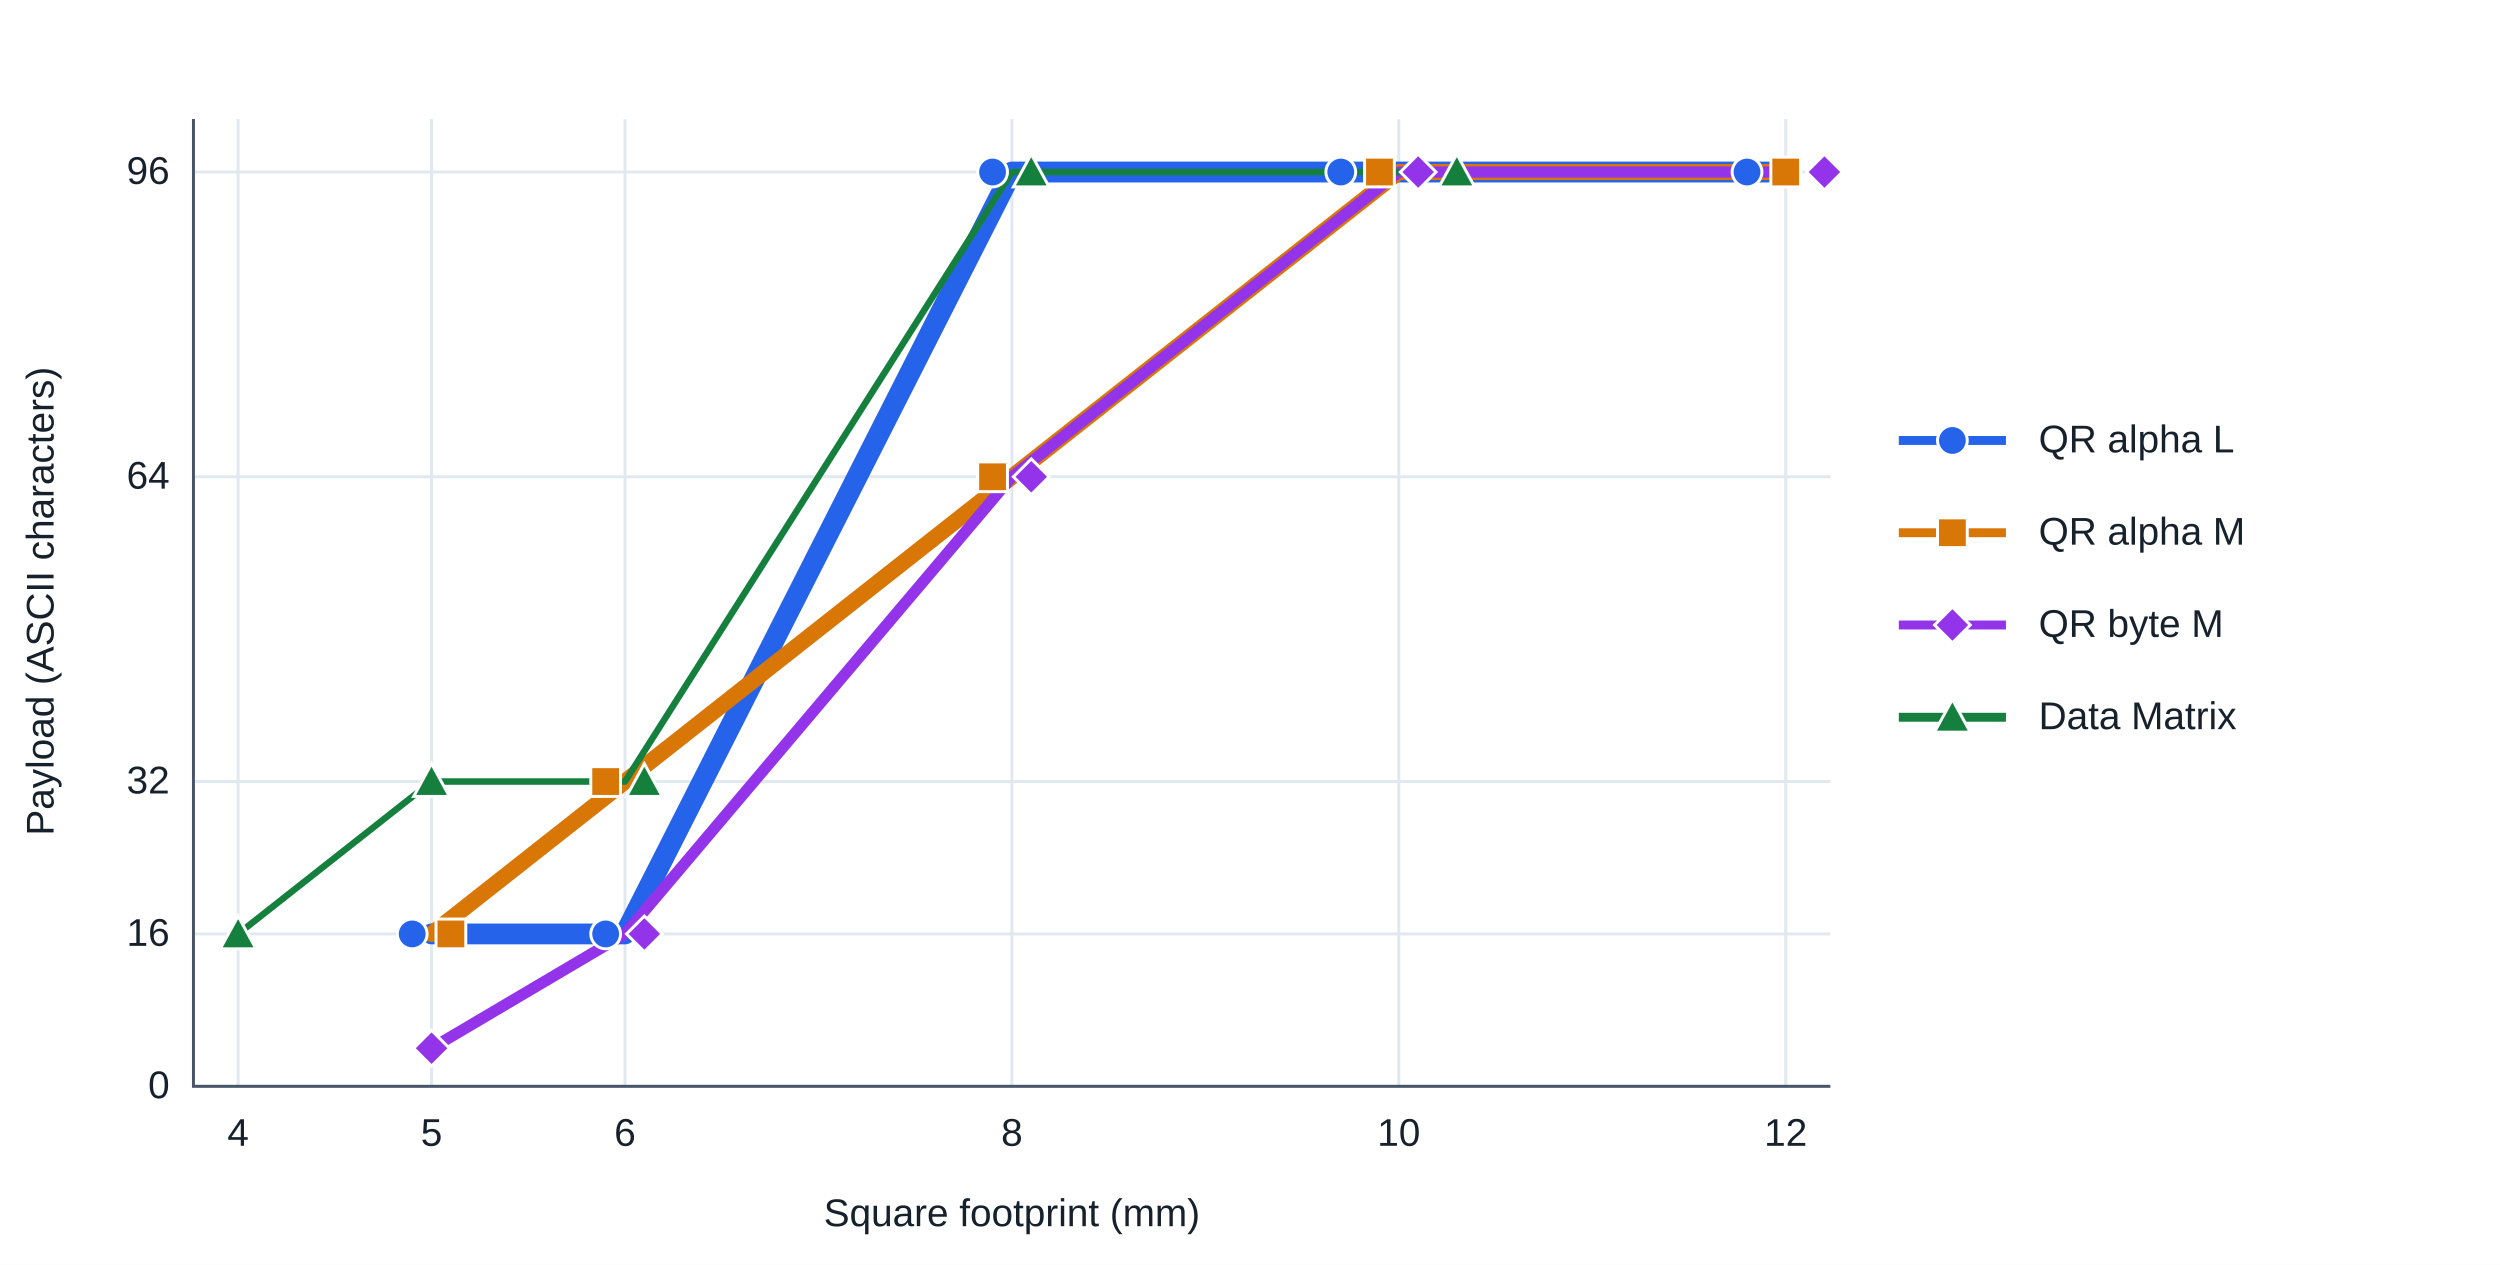
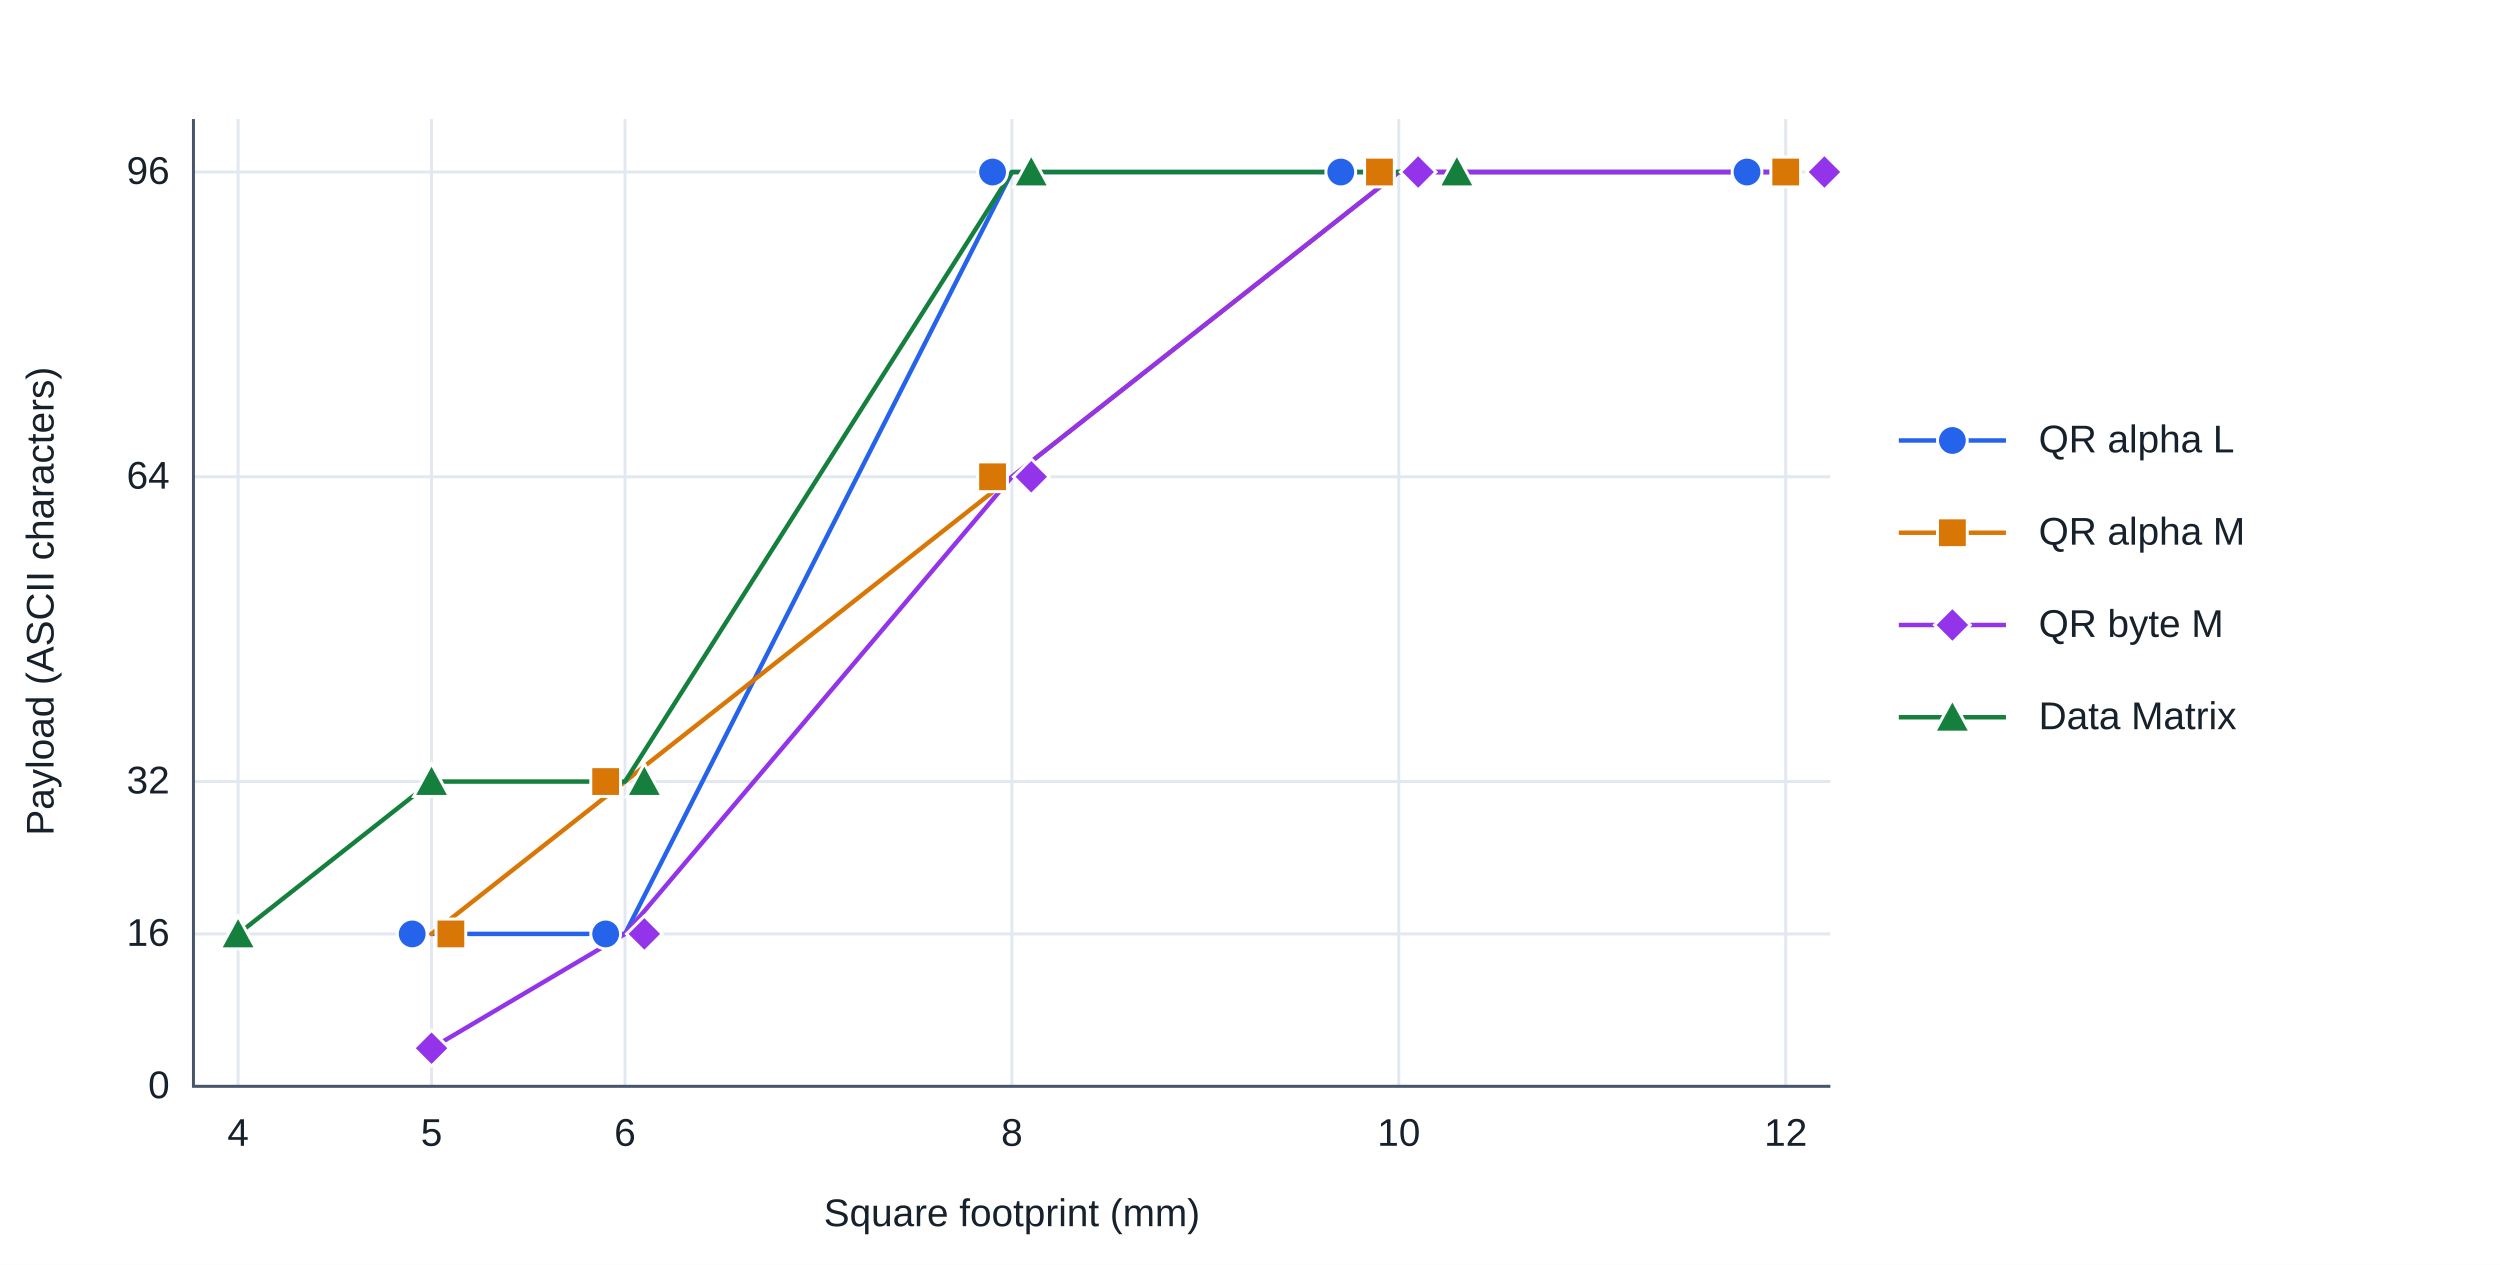
<svg xmlns="http://www.w3.org/2000/svg" width="840" height="425" viewBox="0 0 840 425">
  <rect width="840" height="425" fill="white" />
  <g font-family="Arial,sans-serif" fill="#17212c" font-size="13">
    <path d="M65 365.0H615" stroke="#e2e8f0" />
    <text x="57" y="369.0" text-anchor="end">0</text>
    <path d="M65 313.8H615" stroke="#e2e8f0" />
    <text x="57" y="317.8" text-anchor="end">16</text>
    <path d="M65 262.6H615" stroke="#e2e8f0" />
    <text x="57" y="266.6" text-anchor="end">32</text>
    <path d="M65 160.2H615" stroke="#e2e8f0" />
    <text x="57" y="164.2" text-anchor="end">64</text>
    <path d="M65 57.8H615" stroke="#e2e8f0" />
    <text x="57" y="61.8" text-anchor="end">96</text>
    <path d="M80 365V40" stroke="#e2e8f0" />
    <text x="80" y="385" text-anchor="middle">4</text>
    <path d="M145 365V40" stroke="#e2e8f0" />
    <text x="145" y="385" text-anchor="middle">5</text>
    <path d="M210 365V40" stroke="#e2e8f0" />
    <text x="210" y="385" text-anchor="middle">6</text>
    <path d="M340 365V40" stroke="#e2e8f0" />
    <text x="340" y="385" text-anchor="middle">8</text>
    <path d="M470 365V40" stroke="#e2e8f0" />
    <text x="470" y="385" text-anchor="middle">10</text>
    <path d="M600 365V40" stroke="#e2e8f0" />
    <text x="600" y="385" text-anchor="middle">12</text>
    <path d="M65 40V365H615" stroke="#475569" fill="none" />
    <text x="340" y="412" text-anchor="middle">Square footprint (mm)</text>
    <text transform="translate(18 202) rotate(-90)" text-anchor="middle">Payload (ASCII characters)</text>
-     <polyline points="145,313.8 210,313.8 340,57.8 470,57.8 600,57.8" fill="none" stroke="#2563eb" stroke-width="7.0" stroke-linejoin="round" stroke-linecap="round" />
-     <polyline points="145,313.8 210,262.6 340,160.2 470,57.8 600,57.8" fill="none" stroke="#d97706" stroke-width="5.4" stroke-linejoin="round" stroke-linecap="round" />
-     <polyline points="145,352.2 210,313.8 340,160.2 470,57.8 600,57.8" fill="none" stroke="#9333ea" stroke-width="3.8" stroke-linejoin="round" stroke-linecap="round" />
-     <polyline points="80,313.8 145,262.6 210,262.6 340,57.8 470,57.8" fill="none" stroke="#15803d" stroke-width="2.2" stroke-linejoin="round" stroke-linecap="round" />
+     <polyline points="145,313.8 210,313.8 340,57.8 470,57.8 600,57.8" fill="none" stroke="#2563eb" stroke-width="1.5" stroke-linejoin="round" stroke-linecap="round" />
+     <polyline points="145,313.8 210,262.6 340,160.2 470,57.8 600,57.8" fill="none" stroke="#d97706" stroke-width="1.5" stroke-linejoin="round" stroke-linecap="round" />
+     <polyline points="145,352.2 210,313.8 340,160.2 470,57.8 600,57.8" fill="none" stroke="#9333ea" stroke-width="1.5" stroke-linejoin="round" stroke-linecap="round" />
+     <polyline points="80,313.8 145,262.6 210,262.6 340,57.8 470,57.8" fill="none" stroke="#15803d" stroke-width="1.5" stroke-linejoin="round" stroke-linecap="round" />
    <g>
      <circle cx="138.5" cy="313.8" r="5" fill="#2563eb" stroke="white" stroke-width="1" />
    </g>
    <g>
      <rect x="146.5" y="308.8" width="10" height="10" fill="#d97706" stroke="white" stroke-width="1" />
    </g>
    <g>
      <circle cx="203.5" cy="313.8" r="5" fill="#2563eb" stroke="white" stroke-width="1" />
    </g>
    <g>
      <path d="M216.5 307.8l6 6 -6 6 -6 -6z" fill="#9333ea" stroke="white" stroke-width="1" />
    </g>
    <g>
      <circle cx="333.5" cy="57.8" r="5" fill="#2563eb" stroke="white" stroke-width="1" />
    </g>
    <g>
      <path d="M346.5 51.8l6 11 -12 0z" fill="#15803d" stroke="white" stroke-width="1" />
    </g>
    <g>
      <circle cx="450.5" cy="57.8" r="5" fill="#2563eb" stroke="white" stroke-width="1" />
    </g>
    <g>
      <rect x="458.5" y="52.8" width="10" height="10" fill="#d97706" stroke="white" stroke-width="1" />
    </g>
    <g>
      <path d="M476.5 51.8l6 6 -6 6 -6 -6z" fill="#9333ea" stroke="white" stroke-width="1" />
    </g>
    <g>
      <path d="M489.5 51.8l6 11 -12 0z" fill="#15803d" stroke="white" stroke-width="1" />
    </g>
    <g>
      <circle cx="587.0" cy="57.8" r="5" fill="#2563eb" stroke="white" stroke-width="1" />
    </g>
    <g>
      <rect x="595.0" y="52.8" width="10" height="10" fill="#d97706" stroke="white" stroke-width="1" />
    </g>
    <g>
      <path d="M613.0 51.8l6 6 -6 6 -6 -6z" fill="#9333ea" stroke="white" stroke-width="1" />
    </g>
    <g>
      <rect x="198.5" y="257.6" width="10" height="10" fill="#d97706" stroke="white" stroke-width="1" />
    </g>
    <g>
      <path d="M216.5 256.6l6 11 -12 0z" fill="#15803d" stroke="white" stroke-width="1" />
    </g>
    <g>
      <rect x="328.5" y="155.2" width="10" height="10" fill="#d97706" stroke="white" stroke-width="1" />
    </g>
    <g>
      <path d="M346.5 154.2l6 6 -6 6 -6 -6z" fill="#9333ea" stroke="white" stroke-width="1" />
    </g>
    <g>
      <path d="M145.0 346.2l6 6 -6 6 -6 -6z" fill="#9333ea" stroke="white" stroke-width="1" />
    </g>
    <g>
      <path d="M80.0 307.8l6 11 -12 0z" fill="#15803d" stroke="white" stroke-width="1" />
    </g>
    <g>
      <path d="M145.0 256.6l6 11 -12 0z" fill="#15803d" stroke="white" stroke-width="1" />
    </g>
-     <path d="M638 148H674" stroke="#2563eb" stroke-width="3" />
+     <path d="M638 148H674" stroke="#2563eb" stroke-width="1.5" />
    <circle cx="656" cy="148" r="5" fill="#2563eb" stroke="white" stroke-width="1" />
    <text x="685" y="152">QR alpha L</text>
-     <path d="M638 179H674" stroke="#d97706" stroke-width="3" />
+     <path d="M638 179H674" stroke="#d97706" stroke-width="1.5" />
    <rect x="651" y="174" width="10" height="10" fill="#d97706" stroke="white" stroke-width="1" />
    <text x="685" y="183">QR alpha M</text>
-     <path d="M638 210H674" stroke="#9333ea" stroke-width="3" />
+     <path d="M638 210H674" stroke="#9333ea" stroke-width="1.5" />
    <path d="M656 204l6 6 -6 6 -6 -6z" fill="#9333ea" stroke="white" stroke-width="1" />
    <text x="685" y="214">QR byte M</text>
-     <path d="M638 241H674" stroke="#15803d" stroke-width="3" />
+     <path d="M638 241H674" stroke="#15803d" stroke-width="1.5" />
    <path d="M656 235l6 11 -12 0z" fill="#15803d" stroke="white" stroke-width="1" />
    <text x="685" y="245">Data Matrix</text>
  </g>
</svg>
